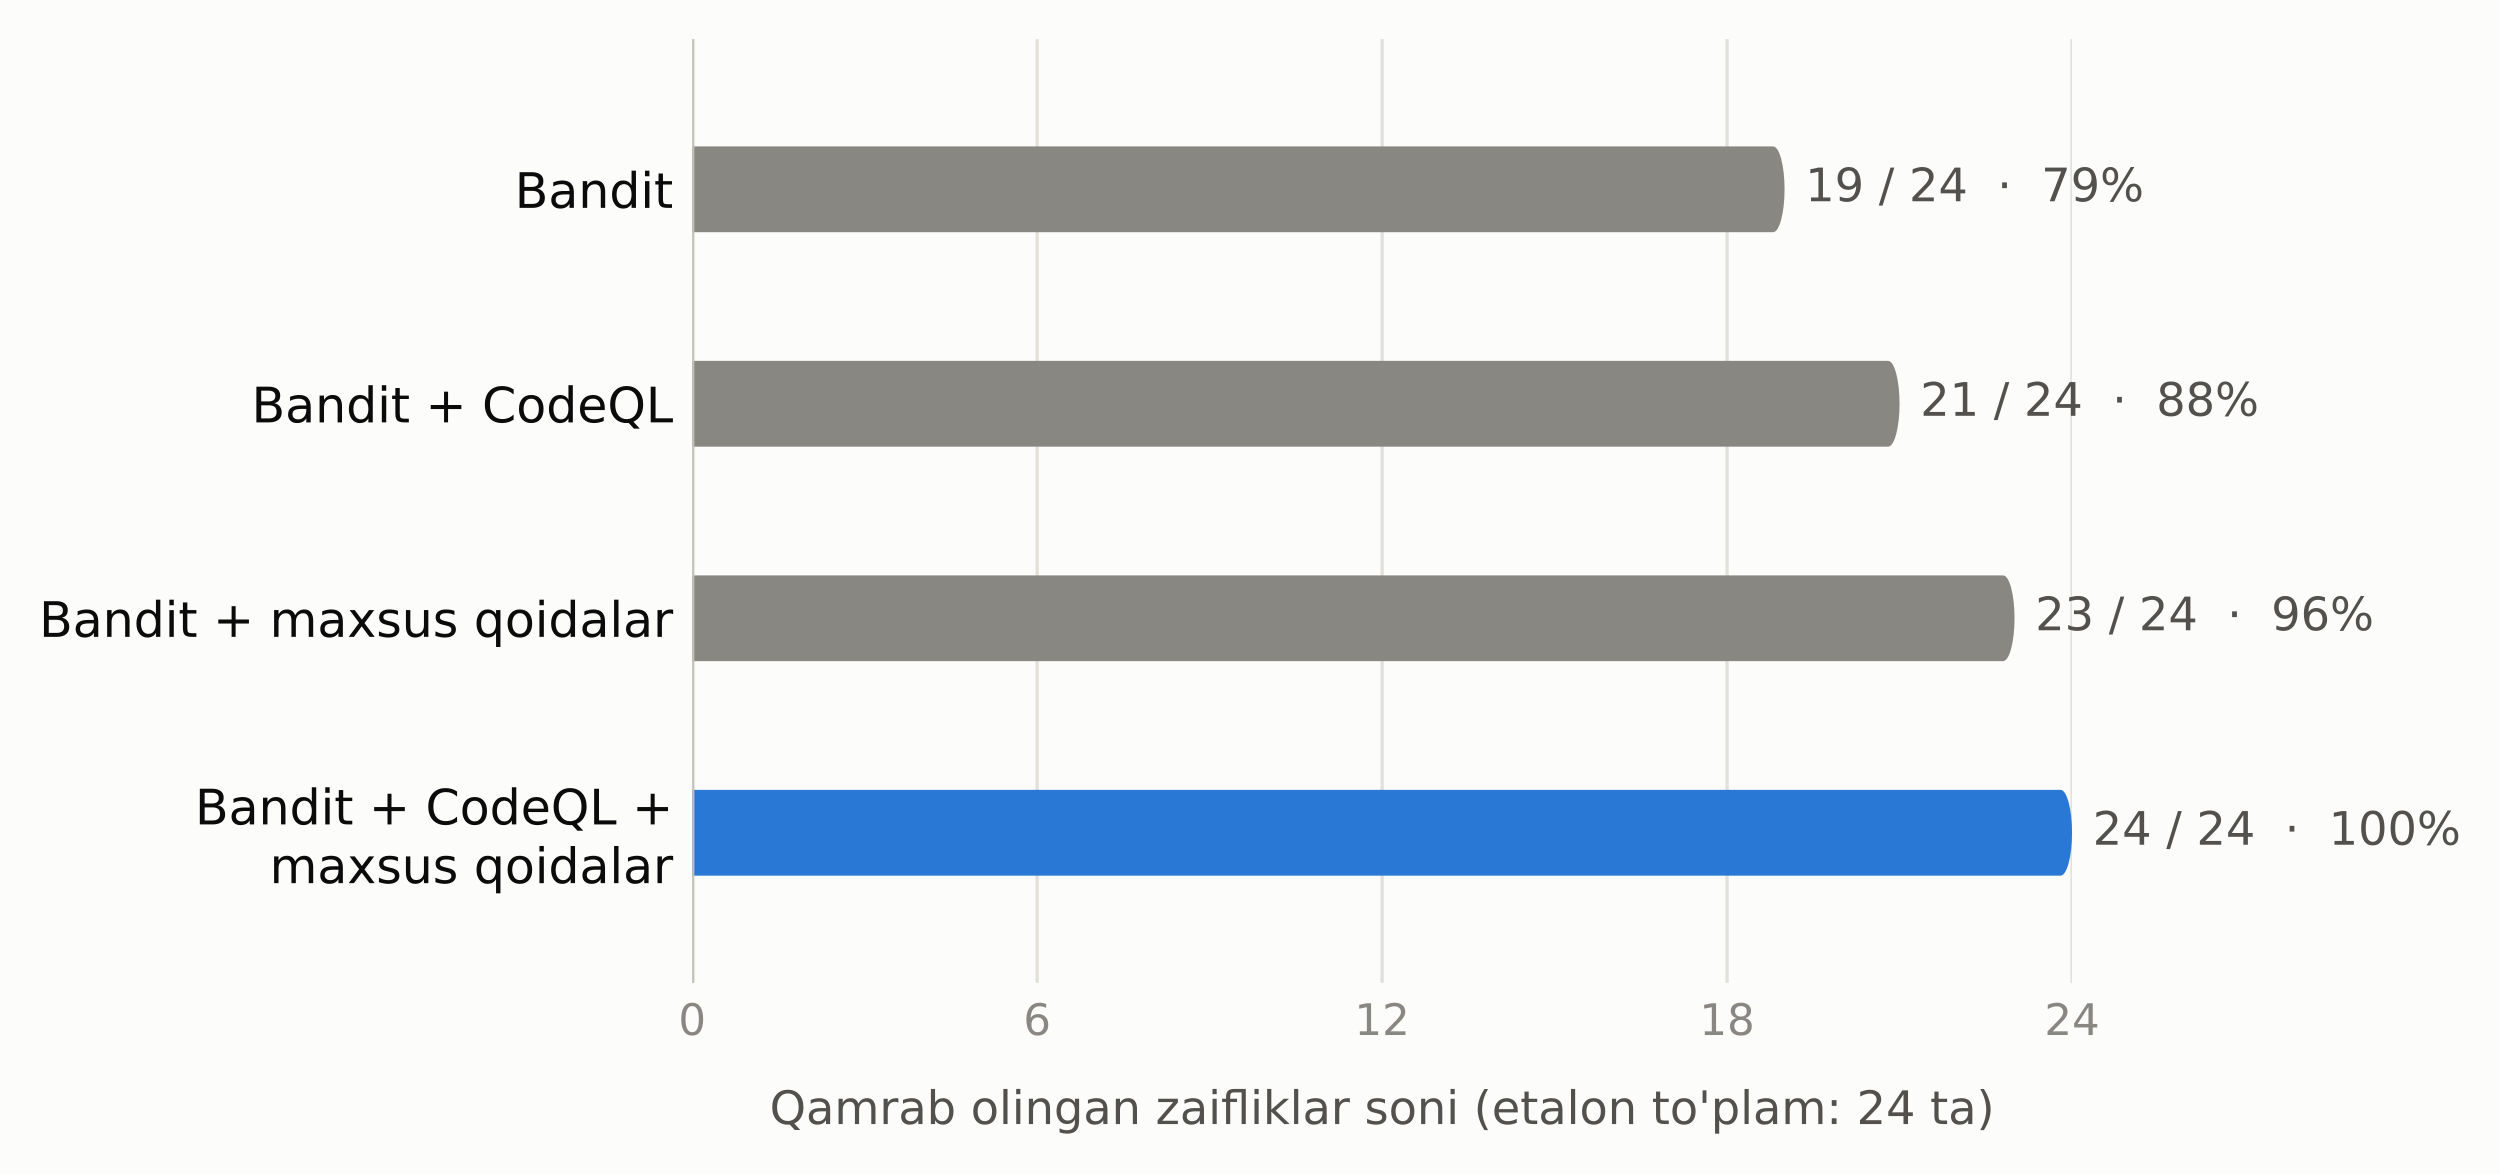
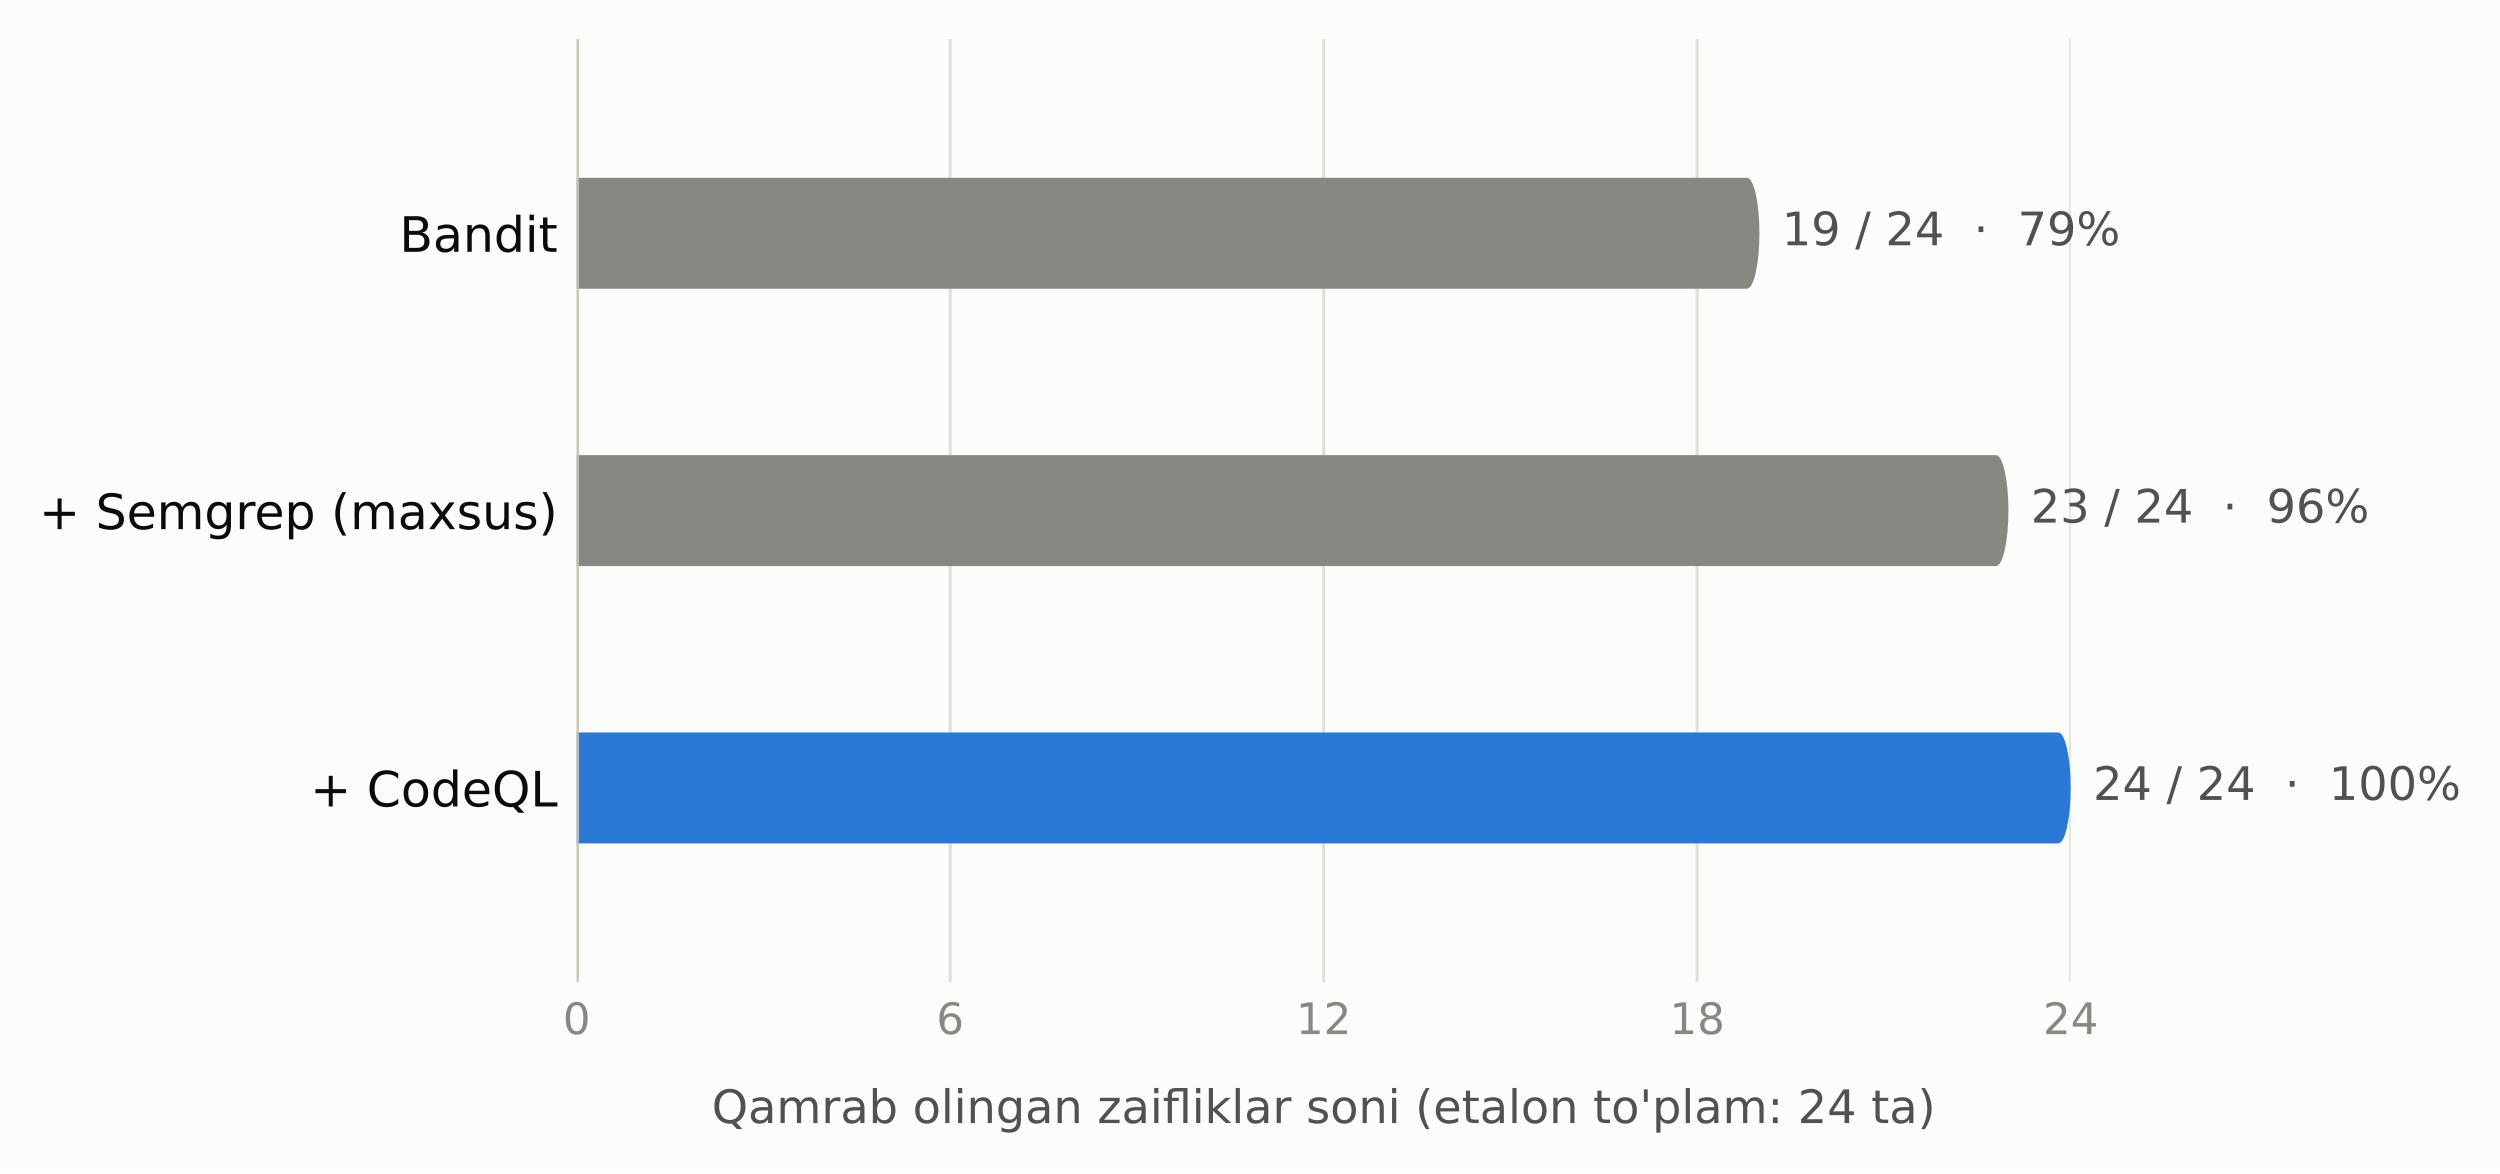
- <svg xmlns="http://www.w3.org/2000/svg" xmlns:xlink="http://www.w3.org/1999/xlink" width="459.81pt" height="215.979pt" viewBox="0 0 459.81 215.979" version="1.1">
+ <svg xmlns="http://www.w3.org/2000/svg" xmlns:xlink="http://www.w3.org/1999/xlink" width="460.209pt" height="215.979pt" viewBox="0 0 460.209 215.979" version="1.1">
  <defs>
    <style type="text/css">*{stroke-linejoin: round; stroke-linecap: butt}</style>
  </defs>
  <g id="figure_1">
    <g id="patch_1">
-       <path d="M 0 215.979  L 459.81 215.979  L 459.81 0  L 0 0  z " style="fill: #fcfcfb" />
+       <path d="M 0 215.979  L 460.209 215.979  L 460.209 0  L 0 0  z " style="fill: #fcfcfb" />
    </g>
    <g id="axes_1">
      <g id="patch_2">
-         <path d="M 127.313 180.778  L 381.097 180.778  L 381.097 7.2  L 127.313 7.2  z " style="fill: #fcfcfb" />
+         <path d="M 106.159 180.778  L 381.178 180.778  L 381.178 7.2  L 106.159 7.2  z " style="fill: #fcfcfb" />
      </g>
      <g id="matplotlib.axis_1">
        <g id="xtick_1">
          <g id="line2d_1">
-             <path d="M 127.313 180.778  L 127.313 7.2  " clip-path="url(#p242456501d)" style="fill: none; stroke: #e1e0d9; stroke-width: 0.6" />
+             <path d="M 106.159 180.778  L 106.159 7.2  " clip-path="url(#p8f838f3ce3)" style="fill: none; stroke: #e1e0d9; stroke-width: 0.6" />
          </g>
          <g id="line2d_2" />
          <g id="text_1">
-             <g style="fill: #898781" transform="translate(124.7683 190.3561) scale(0.08 -0.08)">
+             <g style="fill: #898781" transform="translate(103.6141 190.3561) scale(0.08 -0.08)">
              <defs>
                <path id="DejaVuSans-13" d="M 2034 4250  Q 1547 4250 1301 3770  Q 1056 3291 1056 2328  Q 1056 1369 1301 889  Q 1547 409 2034 409  Q 2525 409 2770 889  Q 3016 1369 3016 2328  Q 3016 3291 2770 3770  Q 2525 4250 2034 4250  z M 2034 4750  Q 2819 4750 3233 4129  Q 3647 3509 3647 2328  Q 3647 1150 3233 529  Q 2819 -91 2034 -91  Q 1250 -91 836 529  Q 422 1150 422 2328  Q 422 3509 836 4129  Q 1250 4750 2034 4750  z " transform="scale(0.015625)" />
              </defs>
              <use xlink:href="#DejaVuSans-13" />
            </g>
          </g>
        </g>
        <g id="xtick_2">
          <g id="line2d_3">
-             <path d="M 190.759 180.778  L 190.759 7.2  " clip-path="url(#p242456501d)" style="fill: none; stroke: #e1e0d9; stroke-width: 0.6" />
+             <path d="M 174.914 180.778  L 174.914 7.2  " clip-path="url(#p8f838f3ce3)" style="fill: none; stroke: #e1e0d9; stroke-width: 0.6" />
          </g>
          <g id="line2d_4" />
          <g id="text_2">
-             <g style="fill: #898781" transform="translate(188.2141 190.3561) scale(0.08 -0.08)">
+             <g style="fill: #898781" transform="translate(172.3687 190.3561) scale(0.08 -0.08)">
              <defs>
                <path id="DejaVuSans-19" d="M 2113 2584  Q 1688 2584 1439 2293  Q 1191 2003 1191 1497  Q 1191 994 1439 701  Q 1688 409 2113 409  Q 2538 409 2786 701  Q 3034 994 3034 1497  Q 3034 2003 2786 2293  Q 2538 2584 2113 2584  z M 3366 4563  L 3366 3988  Q 3128 4100 2886 4159  Q 2644 4219 2406 4219  Q 1781 4219 1451 3797  Q 1122 3375 1075 2522  Q 1259 2794 1537 2939  Q 1816 3084 2150 3084  Q 2853 3084 3261 2657  Q 3669 2231 3669 1497  Q 3669 778 3244 343  Q 2819 -91 2113 -91  Q 1303 -91 875 529  Q 447 1150 447 2328  Q 447 3434 972 4092  Q 1497 4750 2381 4750  Q 2619 4750 2861 4703  Q 3103 4656 3366 4563  z " transform="scale(0.015625)" />
              </defs>
              <use xlink:href="#DejaVuSans-19" />
            </g>
          </g>
        </g>
        <g id="xtick_3">
          <g id="line2d_5">
-             <path d="M 254.205 180.778  L 254.205 7.2  " clip-path="url(#p242456501d)" style="fill: none; stroke: #e1e0d9; stroke-width: 0.6" />
+             <path d="M 243.668 180.778  L 243.668 7.2  " clip-path="url(#p8f838f3ce3)" style="fill: none; stroke: #e1e0d9; stroke-width: 0.6" />
          </g>
          <g id="line2d_6" />
          <g id="text_3">
-             <g style="fill: #898781" transform="translate(249.1149 190.3561) scale(0.08 -0.08)">
+             <g style="fill: #898781" transform="translate(238.5784 190.3561) scale(0.08 -0.08)">
              <defs>
                <path id="DejaVuSans-14" d="M 794 531  L 1825 531  L 1825 4091  L 703 3866  L 703 4441  L 1819 4666  L 2450 4666  L 2450 531  L 3481 531  L 3481 0  L 794 0  L 794 531  z " transform="scale(0.015625)" />
                <path id="DejaVuSans-15" d="M 1228 531  L 3431 531  L 3431 0  L 469 0  L 469 531  Q 828 903 1448 1529  Q 2069 2156 2228 2338  Q 2531 2678 2651 2914  Q 2772 3150 2772 3378  Q 2772 3750 2511 3984  Q 2250 4219 1831 4219  Q 1534 4219 1204 4116  Q 875 4013 500 3803  L 500 4441  Q 881 4594 1212 4672  Q 1544 4750 1819 4750  Q 2544 4750 2975 4387  Q 3406 4025 3406 3419  Q 3406 3131 3298 2873  Q 3191 2616 2906 2266  Q 2828 2175 2409 1742  Q 1991 1309 1228 531  z " transform="scale(0.015625)" />
              </defs>
              <use xlink:href="#DejaVuSans-14" />
              <use xlink:href="#DejaVuSans-15" transform="translate(63.625 0)" />
            </g>
          </g>
        </g>
        <g id="xtick_4">
          <g id="line2d_7">
-             <path d="M 317.651 180.778  L 317.651 7.2  " clip-path="url(#p242456501d)" style="fill: none; stroke: #e1e0d9; stroke-width: 0.6" />
+             <path d="M 312.423 180.778  L 312.423 7.2  " clip-path="url(#p8f838f3ce3)" style="fill: none; stroke: #e1e0d9; stroke-width: 0.6" />
          </g>
          <g id="line2d_8" />
          <g id="text_4">
-             <g style="fill: #898781" transform="translate(312.5608 190.3561) scale(0.08 -0.08)">
+             <g style="fill: #898781" transform="translate(307.3331 190.3561) scale(0.08 -0.08)">
              <defs>
                <path id="DejaVuSans-1b" d="M 2034 2216  Q 1584 2216 1326 1975  Q 1069 1734 1069 1313  Q 1069 891 1326 650  Q 1584 409 2034 409  Q 2484 409 2743 651  Q 3003 894 3003 1313  Q 3003 1734 2745 1975  Q 2488 2216 2034 2216  z M 1403 2484  Q 997 2584 770 2862  Q 544 3141 544 3541  Q 544 4100 942 4425  Q 1341 4750 2034 4750  Q 2731 4750 3128 4425  Q 3525 4100 3525 3541  Q 3525 3141 3298 2862  Q 3072 2584 2669 2484  Q 3125 2378 3379 2068  Q 3634 1759 3634 1313  Q 3634 634 3220 271  Q 2806 -91 2034 -91  Q 1263 -91 848 271  Q 434 634 434 1313  Q 434 1759 690 2068  Q 947 2378 1403 2484  z M 1172 3481  Q 1172 3119 1398 2916  Q 1625 2713 2034 2713  Q 2441 2713 2670 2916  Q 2900 3119 2900 3481  Q 2900 3844 2670 4047  Q 2441 4250 2034 4250  Q 1625 4250 1398 4047  Q 1172 3844 1172 3481  z " transform="scale(0.015625)" />
              </defs>
              <use xlink:href="#DejaVuSans-14" />
              <use xlink:href="#DejaVuSans-1b" transform="translate(63.625 0)" />
            </g>
          </g>
        </g>
        <g id="xtick_5">
          <g id="line2d_9">
-             <path d="M 381.097 180.778  L 381.097 7.2  " clip-path="url(#p242456501d)" style="fill: none; stroke: #e1e0d9; stroke-width: 0.6" />
+             <path d="M 381.178 180.778  L 381.178 7.2  " clip-path="url(#p8f838f3ce3)" style="fill: none; stroke: #e1e0d9; stroke-width: 0.6" />
          </g>
          <g id="line2d_10" />
          <g id="text_5">
-             <g style="fill: #898781" transform="translate(376.0066 190.3561) scale(0.08 -0.08)">
+             <g style="fill: #898781" transform="translate(376.0877 190.3561) scale(0.08 -0.08)">
              <defs>
                <path id="DejaVuSans-17" d="M 2419 4116  L 825 1625  L 2419 1625  L 2419 4116  z M 2253 4666  L 3047 4666  L 3047 1625  L 3713 1625  L 3713 1100  L 3047 1100  L 3047 0  L 2419 0  L 2419 1100  L 313 1100  L 313 1709  L 2253 4666  z " transform="scale(0.015625)" />
              </defs>
              <use xlink:href="#DejaVuSans-15" />
              <use xlink:href="#DejaVuSans-17" transform="translate(63.625 0)" />
            </g>
          </g>
        </g>
        <g id="text_6">
-           <g style="fill: #52514e" transform="translate(141.5593 206.7367) scale(0.085 -0.085)">
+           <g style="fill: #52514e" transform="translate(131.0228 206.7367) scale(0.085 -0.085)">
            <defs>
              <path id="DejaVuSans-34" d="M 2522 4238  Q 1834 4238 1429 3725  Q 1025 3213 1025 2328  Q 1025 1447 1429 934  Q 1834 422 2522 422  Q 3209 422 3611 934  Q 4013 1447 4013 2328  Q 4013 3213 3611 3725  Q 3209 4238 2522 4238  z M 3406 84  L 4238 -825  L 3475 -825  L 2784 -78  Q 2681 -84 2626 -87  Q 2572 -91 2522 -91  Q 1538 -91 948 567  Q 359 1225 359 2328  Q 359 3434 948 4092  Q 1538 4750 2522 4750  Q 3503 4750 4090 4092  Q 4678 3434 4678 2328  Q 4678 1516 4351 937  Q 4025 359 3406 84  z " transform="scale(0.015625)" />
              <path id="DejaVuSans-44" d="M 2194 1759  Q 1497 1759 1228 1600  Q 959 1441 959 1056  Q 959 750 1161 570  Q 1363 391 1709 391  Q 2188 391 2477 730  Q 2766 1069 2766 1631  L 2766 1759  L 2194 1759  z M 3341 1997  L 3341 0  L 2766 0  L 2766 531  Q 2569 213 2275 61  Q 1981 -91 1556 -91  Q 1019 -91 701 211  Q 384 513 384 1019  Q 384 1609 779 1909  Q 1175 2209 1959 2209  L 2766 2209  L 2766 2266  Q 2766 2663 2505 2880  Q 2244 3097 1772 3097  Q 1472 3097 1187 3025  Q 903 2953 641 2809  L 641 3341  Q 956 3463 1253 3523  Q 1550 3584 1831 3584  Q 2591 3584 2966 3190  Q 3341 2797 3341 1997  z " transform="scale(0.015625)" />
              <path id="DejaVuSans-50" d="M 3328 2828  Q 3544 3216 3844 3400  Q 4144 3584 4550 3584  Q 5097 3584 5394 3201  Q 5691 2819 5691 2113  L 5691 0  L 5113 0  L 5113 2094  Q 5113 2597 4934 2840  Q 4756 3084 4391 3084  Q 3944 3084 3684 2787  Q 3425 2491 3425 1978  L 3425 0  L 2847 0  L 2847 2094  Q 2847 2600 2669 2842  Q 2491 3084 2119 3084  Q 1678 3084 1418 2786  Q 1159 2488 1159 1978  L 1159 0  L 581 0  L 581 3500  L 1159 3500  L 1159 2956  Q 1356 3278 1631 3431  Q 1906 3584 2284 3584  Q 2666 3584 2933 3390  Q 3200 3197 3328 2828  z " transform="scale(0.015625)" />
              <path id="DejaVuSans-55" d="M 2631 2963  Q 2534 3019 2420 3045  Q 2306 3072 2169 3072  Q 1681 3072 1420 2755  Q 1159 2438 1159 1844  L 1159 0  L 581 0  L 581 3500  L 1159 3500  L 1159 2956  Q 1341 3275 1631 3429  Q 1922 3584 2338 3584  Q 2397 3584 2469 3576  Q 2541 3569 2628 3553  L 2631 2963  z " transform="scale(0.015625)" />
              <path id="DejaVuSans-45" d="M 3116 1747  Q 3116 2381 2855 2742  Q 2594 3103 2138 3103  Q 1681 3103 1420 2742  Q 1159 2381 1159 1747  Q 1159 1113 1420 752  Q 1681 391 2138 391  Q 2594 391 2855 752  Q 3116 1113 3116 1747  z M 1159 2969  Q 1341 3281 1617 3432  Q 1894 3584 2278 3584  Q 2916 3584 3314 3078  Q 3713 2572 3713 1747  Q 3713 922 3314 415  Q 2916 -91 2278 -91  Q 1894 -91 1617 61  Q 1341 213 1159 525  L 1159 0  L 581 0  L 581 4863  L 1159 4863  L 1159 2969  z " transform="scale(0.015625)" />
              <path id="DejaVuSans-3" transform="scale(0.015625)" />
              <path id="DejaVuSans-52" d="M 1959 3097  Q 1497 3097 1228 2736  Q 959 2375 959 1747  Q 959 1119 1226 758  Q 1494 397 1959 397  Q 2419 397 2687 759  Q 2956 1122 2956 1747  Q 2956 2369 2687 2733  Q 2419 3097 1959 3097  z M 1959 3584  Q 2709 3584 3137 3096  Q 3566 2609 3566 1747  Q 3566 888 3137 398  Q 2709 -91 1959 -91  Q 1206 -91 779 398  Q 353 888 353 1747  Q 353 2609 779 3096  Q 1206 3584 1959 3584  z " transform="scale(0.015625)" />
              <path id="DejaVuSans-4f" d="M 603 4863  L 1178 4863  L 1178 0  L 603 0  L 603 4863  z " transform="scale(0.015625)" />
              <path id="DejaVuSans-4c" d="M 603 3500  L 1178 3500  L 1178 0  L 603 0  L 603 3500  z M 603 4863  L 1178 4863  L 1178 4134  L 603 4134  L 603 4863  z " transform="scale(0.015625)" />
              <path id="DejaVuSans-51" d="M 3513 2113  L 3513 0  L 2938 0  L 2938 2094  Q 2938 2591 2744 2837  Q 2550 3084 2163 3084  Q 1697 3084 1428 2787  Q 1159 2491 1159 1978  L 1159 0  L 581 0  L 581 3500  L 1159 3500  L 1159 2956  Q 1366 3272 1645 3428  Q 1925 3584 2291 3584  Q 2894 3584 3203 3211  Q 3513 2838 3513 2113  z " transform="scale(0.015625)" />
              <path id="DejaVuSans-4a" d="M 2906 1791  Q 2906 2416 2648 2759  Q 2391 3103 1925 3103  Q 1463 3103 1205 2759  Q 947 2416 947 1791  Q 947 1169 1205 825  Q 1463 481 1925 481  Q 2391 481 2648 825  Q 2906 1169 2906 1791  z M 3481 434  Q 3481 -459 3084 -895  Q 2688 -1331 1869 -1331  Q 1566 -1331 1297 -1286  Q 1028 -1241 775 -1147  L 775 -588  Q 1028 -725 1275 -790  Q 1522 -856 1778 -856  Q 2344 -856 2625 -561  Q 2906 -266 2906 331  L 2906 616  Q 2728 306 2450 153  Q 2172 0 1784 0  Q 1141 0 747 490  Q 353 981 353 1791  Q 353 2603 747 3093  Q 1141 3584 1784 3584  Q 2172 3584 2450 3431  Q 2728 3278 2906 2969  L 2906 3500  L 3481 3500  L 3481 434  z " transform="scale(0.015625)" />
              <path id="DejaVuSans-5d" d="M 353 3500  L 3084 3500  L 3084 2975  L 922 459  L 3084 459  L 3084 0  L 275 0  L 275 525  L 2438 3041  L 353 3041  L 353 3500  z " transform="scale(0.015625)" />
              <path id="DejaVuSans-13b0" d="M 1831 4863  L 3431 4863  L 3431 0  L 2853 0  L 2853 4384  L 1825 4384  Q 1516 4384 1395 4259  Q 1275 4134 1275 3809  L 1275 3500  L 2222 3500  L 2222 3053  L 1275 3053  L 1275 0  L 697 0  L 697 3053  L 147 3053  L 147 3500  L 697 3500  L 697 3744  Q 697 4328 969 4595  Q 1241 4863 1831 4863  z " transform="scale(0.015625)" />
              <path id="DejaVuSans-4e" d="M 581 4863  L 1159 4863  L 1159 1991  L 2875 3500  L 3609 3500  L 1753 1863  L 3688 0  L 2938 0  L 1159 1709  L 1159 0  L 581 0  L 581 4863  z " transform="scale(0.015625)" />
              <path id="DejaVuSans-56" d="M 2834 3397  L 2834 2853  Q 2591 2978 2328 3040  Q 2066 3103 1784 3103  Q 1356 3103 1142 2972  Q 928 2841 928 2578  Q 928 2378 1081 2264  Q 1234 2150 1697 2047  L 1894 2003  Q 2506 1872 2764 1633  Q 3022 1394 3022 966  Q 3022 478 2636 193  Q 2250 -91 1575 -91  Q 1294 -91 989 -36  Q 684 19 347 128  L 347 722  Q 666 556 975 473  Q 1284 391 1588 391  Q 1994 391 2212 530  Q 2431 669 2431 922  Q 2431 1156 2273 1281  Q 2116 1406 1581 1522  L 1381 1569  Q 847 1681 609 1914  Q 372 2147 372 2553  Q 372 3047 722 3315  Q 1072 3584 1716 3584  Q 2034 3584 2315 3537  Q 2597 3491 2834 3397  z " transform="scale(0.015625)" />
              <path id="DejaVuSans-b" d="M 1984 4856  Q 1566 4138 1362 3434  Q 1159 2731 1159 2009  Q 1159 1288 1364 580  Q 1569 -128 1984 -844  L 1484 -844  Q 1016 -109 783 600  Q 550 1309 550 2009  Q 550 2706 781 3412  Q 1013 4119 1484 4856  L 1984 4856  z " transform="scale(0.015625)" />
              <path id="DejaVuSans-48" d="M 3597 1894  L 3597 1613  L 953 1613  Q 991 1019 1311 708  Q 1631 397 2203 397  Q 2534 397 2845 478  Q 3156 559 3463 722  L 3463 178  Q 3153 47 2828 -22  Q 2503 -91 2169 -91  Q 1331 -91 842 396  Q 353 884 353 1716  Q 353 2575 817 3079  Q 1281 3584 2069 3584  Q 2775 3584 3186 3129  Q 3597 2675 3597 1894  z M 3022 2063  Q 3016 2534 2758 2815  Q 2500 3097 2075 3097  Q 1594 3097 1305 2825  Q 1016 2553 972 2059  L 3022 2063  z " transform="scale(0.015625)" />
              <path id="DejaVuSans-57" d="M 1172 4494  L 1172 3500  L 2356 3500  L 2356 3053  L 1172 3053  L 1172 1153  Q 1172 725 1289 603  Q 1406 481 1766 481  L 2356 481  L 2356 0  L 1766 0  Q 1100 0 847 248  Q 594 497 594 1153  L 594 3053  L 172 3053  L 172 3500  L 594 3500  L 594 4494  L 1172 4494  z " transform="scale(0.015625)" />
              <path id="DejaVuSans-a" d="M 1147 4666  L 1147 2931  L 616 2931  L 616 4666  L 1147 4666  z " transform="scale(0.015625)" />
              <path id="DejaVuSans-53" d="M 1159 525  L 1159 -1331  L 581 -1331  L 581 3500  L 1159 3500  L 1159 2969  Q 1341 3281 1617 3432  Q 1894 3584 2278 3584  Q 2916 3584 3314 3078  Q 3713 2572 3713 1747  Q 3713 922 3314 415  Q 2916 -91 2278 -91  Q 1894 -91 1617 61  Q 1341 213 1159 525  z M 3116 1747  Q 3116 2381 2855 2742  Q 2594 3103 2138 3103  Q 1681 3103 1420 2742  Q 1159 2381 1159 1747  Q 1159 1113 1420 752  Q 1681 391 2138 391  Q 2594 391 2855 752  Q 3116 1113 3116 1747  z " transform="scale(0.015625)" />
              <path id="DejaVuSans-1d" d="M 750 794  L 1409 794  L 1409 0  L 750 0  L 750 794  z M 750 3309  L 1409 3309  L 1409 2516  L 750 2516  L 750 3309  z " transform="scale(0.015625)" />
              <path id="DejaVuSans-c" d="M 513 4856  L 1013 4856  Q 1481 4119 1714 3412  Q 1947 2706 1947 2009  Q 1947 1309 1714 600  Q 1481 -109 1013 -844  L 513 -844  Q 928 -128 1133 580  Q 1338 1288 1338 2009  Q 1338 2731 1133 3434  Q 928 4138 513 4856  z " transform="scale(0.015625)" />
            </defs>
            <use xlink:href="#DejaVuSans-34" />
            <use xlink:href="#DejaVuSans-44" transform="translate(78.71875 0)" />
            <use xlink:href="#DejaVuSans-50" transform="translate(140 0)" />
            <use xlink:href="#DejaVuSans-55" transform="translate(237.4062 0)" />
            <use xlink:href="#DejaVuSans-44" transform="translate(278.5156 0)" />
            <use xlink:href="#DejaVuSans-45" transform="translate(339.7969 0)" />
            <use xlink:href="#DejaVuSans-3" transform="translate(403.2812 0)" />
            <use xlink:href="#DejaVuSans-52" transform="translate(435.0625 0)" />
            <use xlink:href="#DejaVuSans-4f" transform="translate(496.25 0)" />
            <use xlink:href="#DejaVuSans-4c" transform="translate(524.0312 0)" />
            <use xlink:href="#DejaVuSans-51" transform="translate(551.8125 0)" />
            <use xlink:href="#DejaVuSans-4a" transform="translate(615.1875 0)" />
            <use xlink:href="#DejaVuSans-44" transform="translate(678.6719 0)" />
            <use xlink:href="#DejaVuSans-51" transform="translate(739.9531 0)" />
            <use xlink:href="#DejaVuSans-3" transform="translate(803.3281 0)" />
            <use xlink:href="#DejaVuSans-5d" transform="translate(835.1094 0)" />
            <use xlink:href="#DejaVuSans-44" transform="translate(887.5938 0)" />
            <use xlink:href="#DejaVuSans-4c" transform="translate(948.875 0)" />
            <use xlink:href="#DejaVuSans-13b0" transform="translate(976.6562 0)" />
            <use xlink:href="#DejaVuSans-4c" transform="translate(1039.641 0)" />
            <use xlink:href="#DejaVuSans-4e" transform="translate(1067.422 0)" />
            <use xlink:href="#DejaVuSans-4f" transform="translate(1125.328 0)" />
            <use xlink:href="#DejaVuSans-44" transform="translate(1153.109 0)" />
            <use xlink:href="#DejaVuSans-55" transform="translate(1214.391 0)" />
            <use xlink:href="#DejaVuSans-3" transform="translate(1255.5 0)" />
            <use xlink:href="#DejaVuSans-56" transform="translate(1287.281 0)" />
            <use xlink:href="#DejaVuSans-52" transform="translate(1339.375 0)" />
            <use xlink:href="#DejaVuSans-51" transform="translate(1400.562 0)" />
            <use xlink:href="#DejaVuSans-4c" transform="translate(1463.938 0)" />
            <use xlink:href="#DejaVuSans-3" transform="translate(1491.719 0)" />
            <use xlink:href="#DejaVuSans-b" transform="translate(1523.5 0)" />
            <use xlink:href="#DejaVuSans-48" transform="translate(1562.516 0)" />
            <use xlink:href="#DejaVuSans-57" transform="translate(1624.047 0)" />
            <use xlink:href="#DejaVuSans-44" transform="translate(1663.25 0)" />
            <use xlink:href="#DejaVuSans-4f" transform="translate(1724.531 0)" />
            <use xlink:href="#DejaVuSans-52" transform="translate(1752.312 0)" />
            <use xlink:href="#DejaVuSans-51" transform="translate(1813.5 0)" />
            <use xlink:href="#DejaVuSans-3" transform="translate(1876.875 0)" />
            <use xlink:href="#DejaVuSans-57" transform="translate(1908.656 0)" />
            <use xlink:href="#DejaVuSans-52" transform="translate(1947.859 0)" />
            <use xlink:href="#DejaVuSans-a" transform="translate(2009.047 0)" />
            <use xlink:href="#DejaVuSans-53" transform="translate(2036.531 0)" />
            <use xlink:href="#DejaVuSans-4f" transform="translate(2100.016 0)" />
            <use xlink:href="#DejaVuSans-44" transform="translate(2127.797 0)" />
            <use xlink:href="#DejaVuSans-50" transform="translate(2189.078 0)" />
            <use xlink:href="#DejaVuSans-1d" transform="translate(2286.484 0)" />
            <use xlink:href="#DejaVuSans-3" transform="translate(2320.172 0)" />
            <use xlink:href="#DejaVuSans-15" transform="translate(2351.953 0)" />
            <use xlink:href="#DejaVuSans-17" transform="translate(2415.578 0)" />
            <use xlink:href="#DejaVuSans-3" transform="translate(2479.203 0)" />
            <use xlink:href="#DejaVuSans-57" transform="translate(2510.984 0)" />
            <use xlink:href="#DejaVuSans-44" transform="translate(2550.188 0)" />
            <use xlink:href="#DejaVuSans-c" transform="translate(2611.469 0)" />
          </g>
        </g>
      </g>
      <g id="matplotlib.axis_2">
        <g id="ytick_1">
          <g id="line2d_11" />
          <g id="text_7">
-             <g style="fill: #0b0b0b" transform="translate(94.67719 38.23398) scale(0.09 -0.09)">
+             <g style="fill: #0b0b0b" transform="translate(73.52297 46.35595) scale(0.09 -0.09)">
              <defs>
                <path id="DejaVuSans-25" d="M 1259 2228  L 1259 519  L 2272 519  Q 2781 519 3026 730  Q 3272 941 3272 1375  Q 3272 1813 3026 2020  Q 2781 2228 2272 2228  L 1259 2228  z M 1259 4147  L 1259 2741  L 2194 2741  Q 2656 2741 2882 2914  Q 3109 3088 3109 3444  Q 3109 3797 2882 3972  Q 2656 4147 2194 4147  L 1259 4147  z M 628 4666  L 2241 4666  Q 2963 4666 3353 4366  Q 3744 4066 3744 3513  Q 3744 3084 3544 2831  Q 3344 2578 2956 2516  Q 3422 2416 3680 2098  Q 3938 1781 3938 1306  Q 3938 681 3513 340  Q 3088 0 2303 0  L 628 0  L 628 4666  z " transform="scale(0.015625)" />
                <path id="DejaVuSans-47" d="M 2906 2969  L 2906 4863  L 3481 4863  L 3481 0  L 2906 0  L 2906 525  Q 2725 213 2448 61  Q 2172 -91 1784 -91  Q 1150 -91 751 415  Q 353 922 353 1747  Q 353 2572 751 3078  Q 1150 3584 1784 3584  Q 2172 3584 2448 3432  Q 2725 3281 2906 2969  z M 947 1747  Q 947 1113 1208 752  Q 1469 391 1925 391  Q 2381 391 2643 752  Q 2906 1113 2906 1747  Q 2906 2381 2643 2742  Q 2381 3103 1925 3103  Q 1469 3103 1208 2742  Q 947 2381 947 1747  z " transform="scale(0.015625)" />
              </defs>
              <use xlink:href="#DejaVuSans-25" />
              <use xlink:href="#DejaVuSans-44" transform="translate(68.60938 0)" />
              <use xlink:href="#DejaVuSans-51" transform="translate(129.8906 0)" />
              <use xlink:href="#DejaVuSans-47" transform="translate(193.2656 0)" />
              <use xlink:href="#DejaVuSans-4c" transform="translate(256.75 0)" />
              <use xlink:href="#DejaVuSans-57" transform="translate(284.5312 0)" />
            </g>
          </g>
        </g>
        <g id="ytick_2">
          <g id="line2d_12" />
          <g id="text_8">
-             <g style="fill: #0b0b0b" transform="translate(46.27266 77.68353) scale(0.09 -0.09)">
+             <g style="fill: #0b0b0b" transform="translate(7.2 97.40795) scale(0.09 -0.09)">
              <defs>
                <path id="DejaVuSans-e" d="M 2944 4013  L 2944 2272  L 4684 2272  L 4684 1741  L 2944 1741  L 2944 0  L 2419 0  L 2419 1741  L 678 1741  L 678 2272  L 2419 2272  L 2419 4013  L 2944 4013  z " transform="scale(0.015625)" />
-                 <path id="DejaVuSans-26" d="M 4122 4306  L 4122 3641  Q 3803 3938 3442 4084  Q 3081 4231 2675 4231  Q 1875 4231 1450 3742  Q 1025 3253 1025 2328  Q 1025 1406 1450 917  Q 1875 428 2675 428  Q 3081 428 3442 575  Q 3803 722 4122 1019  L 4122 359  Q 3791 134 3420 21  Q 3050 -91 2638 -91  Q 1578 -91 968 557  Q 359 1206 359 2328  Q 359 3453 968 4101  Q 1578 4750 2638 4750  Q 3056 4750 3426 4639  Q 3797 4528 4122 4306  z " transform="scale(0.015625)" />
-                 <path id="DejaVuSans-2f" d="M 628 4666  L 1259 4666  L 1259 531  L 3531 531  L 3531 0  L 628 0  L 628 4666  z " transform="scale(0.015625)" />
-               </defs>
-               <use xlink:href="#DejaVuSans-25" />
-               <use xlink:href="#DejaVuSans-44" transform="translate(68.60938 0)" />
-               <use xlink:href="#DejaVuSans-51" transform="translate(129.8906 0)" />
-               <use xlink:href="#DejaVuSans-47" transform="translate(193.2656 0)" />
-               <use xlink:href="#DejaVuSans-4c" transform="translate(256.75 0)" />
-               <use xlink:href="#DejaVuSans-57" transform="translate(284.5312 0)" />
-               <use xlink:href="#DejaVuSans-3" transform="translate(323.7344 0)" />
-               <use xlink:href="#DejaVuSans-e" transform="translate(355.5156 0)" />
-               <use xlink:href="#DejaVuSans-3" transform="translate(439.3125 0)" />
-               <use xlink:href="#DejaVuSans-26" transform="translate(471.0938 0)" />
-               <use xlink:href="#DejaVuSans-52" transform="translate(540.9219 0)" />
-               <use xlink:href="#DejaVuSans-47" transform="translate(602.1094 0)" />
-               <use xlink:href="#DejaVuSans-48" transform="translate(665.5938 0)" />
-               <use xlink:href="#DejaVuSans-34" transform="translate(727.125 0)" />
-               <use xlink:href="#DejaVuSans-2f" transform="translate(805.8438 0)" />
+                 <path id="DejaVuSans-36" d="M 3425 4513  L 3425 3897  Q 3066 4069 2747 4153  Q 2428 4238 2131 4238  Q 1616 4238 1336 4038  Q 1056 3838 1056 3469  Q 1056 3159 1242 3001  Q 1428 2844 1947 2747  L 2328 2669  Q 3034 2534 3370 2195  Q 3706 1856 3706 1288  Q 3706 609 3251 259  Q 2797 -91 1919 -91  Q 1588 -91 1214 -16  Q 841 59 441 206  L 441 856  Q 825 641 1194 531  Q 1563 422 1919 422  Q 2459 422 2753 634  Q 3047 847 3047 1241  Q 3047 1584 2836 1778  Q 2625 1972 2144 2069  L 1759 2144  Q 1053 2284 737 2584  Q 422 2884 422 3419  Q 422 4038 858 4394  Q 1294 4750 2059 4750  Q 2388 4750 2728 4690  Q 3069 4631 3425 4513  z " transform="scale(0.015625)" />
+                 <path id="DejaVuSans-5b" d="M 3513 3500  L 2247 1797  L 3578 0  L 2900 0  L 1881 1375  L 863 0  L 184 0  L 1544 1831  L 300 3500  L 978 3500  L 1906 2253  L 2834 3500  L 3513 3500  z " transform="scale(0.015625)" />
+                 <path id="DejaVuSans-58" d="M 544 1381  L 544 3500  L 1119 3500  L 1119 1403  Q 1119 906 1312 657  Q 1506 409 1894 409  Q 2359 409 2629 706  Q 2900 1003 2900 1516  L 2900 3500  L 3475 3500  L 3475 0  L 2900 0  L 2900 538  Q 2691 219 2414 64  Q 2138 -91 1772 -91  Q 1169 -91 856 284  Q 544 659 544 1381  z M 1991 3584  L 1991 3584  z " transform="scale(0.015625)" />
+               </defs>
+               <use xlink:href="#DejaVuSans-e" />
+               <use xlink:href="#DejaVuSans-3" transform="translate(83.79688 0)" />
+               <use xlink:href="#DejaVuSans-36" transform="translate(115.5781 0)" />
+               <use xlink:href="#DejaVuSans-48" transform="translate(179.0625 0)" />
+               <use xlink:href="#DejaVuSans-50" transform="translate(240.5938 0)" />
+               <use xlink:href="#DejaVuSans-4a" transform="translate(338 0)" />
+               <use xlink:href="#DejaVuSans-55" transform="translate(401.4844 0)" />
+               <use xlink:href="#DejaVuSans-48" transform="translate(440.3906 0)" />
+               <use xlink:href="#DejaVuSans-53" transform="translate(501.9219 0)" />
+               <use xlink:href="#DejaVuSans-3" transform="translate(565.4062 0)" />
+               <use xlink:href="#DejaVuSans-b" transform="translate(597.1875 0)" />
+               <use xlink:href="#DejaVuSans-50" transform="translate(636.2031 0)" />
+               <use xlink:href="#DejaVuSans-44" transform="translate(733.6094 0)" />
+               <use xlink:href="#DejaVuSans-5b" transform="translate(794.8906 0)" />
+               <use xlink:href="#DejaVuSans-56" transform="translate(854.0781 0)" />
+               <use xlink:href="#DejaVuSans-58" transform="translate(906.1719 0)" />
+               <use xlink:href="#DejaVuSans-56" transform="translate(969.5469 0)" />
+               <use xlink:href="#DejaVuSans-c" transform="translate(1021.641 0)" />
            </g>
          </g>
        </g>
        <g id="ytick_3">
          <g id="line2d_13" />
          <g id="text_9">
-             <g style="fill: #0b0b0b" transform="translate(7.2 117.1331) scale(0.09 -0.09)">
-               <defs>
-                 <path id="DejaVuSans-5b" d="M 3513 3500  L 2247 1797  L 3578 0  L 2900 0  L 1881 1375  L 863 0  L 184 0  L 1544 1831  L 300 3500  L 978 3500  L 1906 2253  L 2834 3500  L 3513 3500  z " transform="scale(0.015625)" />
-                 <path id="DejaVuSans-58" d="M 544 1381  L 544 3500  L 1119 3500  L 1119 1403  Q 1119 906 1312 657  Q 1506 409 1894 409  Q 2359 409 2629 706  Q 2900 1003 2900 1516  L 2900 3500  L 3475 3500  L 3475 0  L 2900 0  L 2900 538  Q 2691 219 2414 64  Q 2138 -91 1772 -91  Q 1169 -91 856 284  Q 544 659 544 1381  z M 1991 3584  L 1991 3584  z " transform="scale(0.015625)" />
-                 <path id="DejaVuSans-54" d="M 947 1747  Q 947 1113 1208 752  Q 1469 391 1925 391  Q 2381 391 2643 752  Q 2906 1113 2906 1747  Q 2906 2381 2643 2742  Q 2381 3103 1925 3103  Q 1469 3103 1208 2742  Q 947 2381 947 1747  z M 2906 525  Q 2725 213 2448 61  Q 2172 -91 1784 -91  Q 1150 -91 751 415  Q 353 922 353 1747  Q 353 2572 751 3078  Q 1150 3584 1784 3584  Q 2172 3584 2448 3432  Q 2725 3281 2906 2969  L 2906 3500  L 3481 3500  L 3481 -1331  L 2906 -1331  L 2906 525  z " transform="scale(0.015625)" />
-               </defs>
-               <use xlink:href="#DejaVuSans-25" />
-               <use xlink:href="#DejaVuSans-44" transform="translate(68.60938 0)" />
-               <use xlink:href="#DejaVuSans-51" transform="translate(129.8906 0)" />
-               <use xlink:href="#DejaVuSans-47" transform="translate(193.2656 0)" />
-               <use xlink:href="#DejaVuSans-4c" transform="translate(256.75 0)" />
-               <use xlink:href="#DejaVuSans-57" transform="translate(284.5312 0)" />
-               <use xlink:href="#DejaVuSans-3" transform="translate(323.7344 0)" />
-               <use xlink:href="#DejaVuSans-e" transform="translate(355.5156 0)" />
-               <use xlink:href="#DejaVuSans-3" transform="translate(439.3125 0)" />
-               <use xlink:href="#DejaVuSans-50" transform="translate(471.0938 0)" />
-               <use xlink:href="#DejaVuSans-44" transform="translate(568.5 0)" />
-               <use xlink:href="#DejaVuSans-5b" transform="translate(629.7812 0)" />
-               <use xlink:href="#DejaVuSans-56" transform="translate(688.9688 0)" />
-               <use xlink:href="#DejaVuSans-58" transform="translate(741.0625 0)" />
-               <use xlink:href="#DejaVuSans-56" transform="translate(804.4375 0)" />
-               <use xlink:href="#DejaVuSans-3" transform="translate(856.5312 0)" />
-               <use xlink:href="#DejaVuSans-54" transform="translate(888.3125 0)" />
-               <use xlink:href="#DejaVuSans-52" transform="translate(951.7969 0)" />
-               <use xlink:href="#DejaVuSans-4c" transform="translate(1012.984 0)" />
-               <use xlink:href="#DejaVuSans-47" transform="translate(1040.766 0)" />
-               <use xlink:href="#DejaVuSans-44" transform="translate(1104.25 0)" />
-               <use xlink:href="#DejaVuSans-4f" transform="translate(1165.531 0)" />
-               <use xlink:href="#DejaVuSans-44" transform="translate(1193.312 0)" />
-               <use xlink:href="#DejaVuSans-55" transform="translate(1254.594 0)" />
-             </g>
-           </g>
-         </g>
-         <g id="ytick_4">
-           <g id="line2d_14" />
-           <g id="text_10">
-             <g style="fill: #0b0b0b" transform="translate(35.87062 151.6318) scale(0.09 -0.09)">
-               <use xlink:href="#DejaVuSans-25" />
-               <use xlink:href="#DejaVuSans-44" transform="translate(68.60938 0)" />
-               <use xlink:href="#DejaVuSans-51" transform="translate(129.8906 0)" />
-               <use xlink:href="#DejaVuSans-47" transform="translate(193.2656 0)" />
-               <use xlink:href="#DejaVuSans-4c" transform="translate(256.75 0)" />
-               <use xlink:href="#DejaVuSans-57" transform="translate(284.5312 0)" />
-               <use xlink:href="#DejaVuSans-3" transform="translate(323.7344 0)" />
-               <use xlink:href="#DejaVuSans-e" transform="translate(355.5156 0)" />
-               <use xlink:href="#DejaVuSans-3" transform="translate(439.3125 0)" />
-               <use xlink:href="#DejaVuSans-26" transform="translate(471.0938 0)" />
-               <use xlink:href="#DejaVuSans-52" transform="translate(540.9219 0)" />
-               <use xlink:href="#DejaVuSans-47" transform="translate(602.1094 0)" />
-               <use xlink:href="#DejaVuSans-48" transform="translate(665.5938 0)" />
-               <use xlink:href="#DejaVuSans-34" transform="translate(727.125 0)" />
-               <use xlink:href="#DejaVuSans-2f" transform="translate(805.8438 0)" />
-               <use xlink:href="#DejaVuSans-3" transform="translate(861.5625 0)" />
-               <use xlink:href="#DejaVuSans-e" transform="translate(893.3438 0)" />
-             </g>
-             <g style="fill: #0b0b0b" transform="translate(49.59844 162.4343) scale(0.09 -0.09)">
-               <use xlink:href="#DejaVuSans-50" />
-               <use xlink:href="#DejaVuSans-44" transform="translate(97.40625 0)" />
-               <use xlink:href="#DejaVuSans-5b" transform="translate(158.6875 0)" />
-               <use xlink:href="#DejaVuSans-56" transform="translate(217.875 0)" />
-               <use xlink:href="#DejaVuSans-58" transform="translate(269.9688 0)" />
-               <use xlink:href="#DejaVuSans-56" transform="translate(333.3438 0)" />
-               <use xlink:href="#DejaVuSans-3" transform="translate(385.4375 0)" />
-               <use xlink:href="#DejaVuSans-54" transform="translate(417.2188 0)" />
-               <use xlink:href="#DejaVuSans-52" transform="translate(480.7031 0)" />
-               <use xlink:href="#DejaVuSans-4c" transform="translate(541.8906 0)" />
-               <use xlink:href="#DejaVuSans-47" transform="translate(569.6719 0)" />
-               <use xlink:href="#DejaVuSans-44" transform="translate(633.1562 0)" />
-               <use xlink:href="#DejaVuSans-4f" transform="translate(694.4375 0)" />
-               <use xlink:href="#DejaVuSans-44" transform="translate(722.2188 0)" />
-               <use xlink:href="#DejaVuSans-55" transform="translate(783.5 0)" />
+             <g style="fill: #0b0b0b" transform="translate(57.11484 148.4607) scale(0.09 -0.09)">
+               <defs>
+                 <path id="DejaVuSans-26" d="M 4122 4306  L 4122 3641  Q 3803 3938 3442 4084  Q 3081 4231 2675 4231  Q 1875 4231 1450 3742  Q 1025 3253 1025 2328  Q 1025 1406 1450 917  Q 1875 428 2675 428  Q 3081 428 3442 575  Q 3803 722 4122 1019  L 4122 359  Q 3791 134 3420 21  Q 3050 -91 2638 -91  Q 1578 -91 968 557  Q 359 1206 359 2328  Q 359 3453 968 4101  Q 1578 4750 2638 4750  Q 3056 4750 3426 4639  Q 3797 4528 4122 4306  z " transform="scale(0.015625)" />
+                 <path id="DejaVuSans-2f" d="M 628 4666  L 1259 4666  L 1259 531  L 3531 531  L 3531 0  L 628 0  L 628 4666  z " transform="scale(0.015625)" />
+               </defs>
+               <use xlink:href="#DejaVuSans-e" />
+               <use xlink:href="#DejaVuSans-3" transform="translate(83.79688 0)" />
+               <use xlink:href="#DejaVuSans-26" transform="translate(115.5781 0)" />
+               <use xlink:href="#DejaVuSans-52" transform="translate(185.4062 0)" />
+               <use xlink:href="#DejaVuSans-47" transform="translate(246.5938 0)" />
+               <use xlink:href="#DejaVuSans-48" transform="translate(310.0781 0)" />
+               <use xlink:href="#DejaVuSans-34" transform="translate(371.6094 0)" />
+               <use xlink:href="#DejaVuSans-2f" transform="translate(450.3281 0)" />
            </g>
          </g>
        </g>
      </g>
      <g id="patch_3">
-         <path d="M 127.313 42.705  L 326.11 42.705  C 327.278 42.705 328.225 39.172 328.225 34.815  C 328.225 30.457 327.278 26.925 326.11 26.925  L 127.313 26.925  z " clip-path="url(#p242456501d)" style="fill: #898781" />
+         <path d="M 106.159 53.147  L 321.59 53.147  C 322.856 53.147 323.882 48.576 323.882 42.937  C 323.882 37.297 322.856 32.726 321.59 32.726  L 106.159 32.726  z " clip-path="url(#p8f838f3ce3)" style="fill: #898781" />
      </g>
      <g id="patch_4">
-         <path d="M 127.313 82.154  L 347.259 82.154  C 348.427 82.154 349.374 78.622 349.374 74.264  C 349.374 69.907 348.427 66.374 347.259 66.374  L 127.313 66.374  z " clip-path="url(#p242456501d)" style="fill: #898781" />
+         <path d="M 106.159 104.199  L 367.427 104.199  C 368.693 104.199 369.719 99.628 369.719 93.989  C 369.719 88.35 368.693 83.779 367.427 83.779  L 106.159 83.779  z " clip-path="url(#p8f838f3ce3)" style="fill: #898781" />
      </g>
      <g id="patch_5">
-         <path d="M 127.313 121.604  L 368.407 121.604  C 369.575 121.604 370.522 118.071 370.522 113.714  C 370.522 109.356 369.575 105.824 368.407 105.824  L 127.313 105.824  z " clip-path="url(#p242456501d)" style="fill: #898781" />
-       </g>
-       <g id="patch_6">
-         <path d="M 127.313 161.053  L 378.982 161.053  C 380.15 161.053 381.097 157.521 381.097 153.163  C 381.097 148.806 380.15 145.273 378.982 145.273  L 127.313 145.273  z " clip-path="url(#p242456501d)" style="fill: #2a78d6" />
-       </g>
-       <g id="line2d_15">
-         <path d="M 127.313 180.778  L 127.313 7.2  " clip-path="url(#p242456501d)" style="fill: none; stroke: #c3c2b7; stroke-width: 0.8; stroke-linecap: square" />
-       </g>
-       <g id="text_11">
-         <g style="fill: #52514e" transform="translate(332.0318 37.02269) scale(0.085 -0.085)">
+         <path d="M 106.159 155.252  L 378.886 155.252  C 380.152 155.252 381.178 150.681 381.178 145.041  C 381.178 139.402 380.152 134.831 378.886 134.831  L 106.159 134.831  z " clip-path="url(#p8f838f3ce3)" style="fill: #2a78d6" />
+       </g>
+       <g id="line2d_14">
+         <path d="M 106.159 180.778  L 106.159 7.2  " clip-path="url(#p8f838f3ce3)" style="fill: none; stroke: #c3c2b7; stroke-width: 0.8; stroke-linecap: square" />
+       </g>
+       <g id="text_10">
+         <g style="fill: #52514e" transform="translate(328.0075 45.14466) scale(0.085 -0.085)">
          <defs>
            <path id="DejaVuSans-1c" d="M 703 97  L 703 672  Q 941 559 1184 500  Q 1428 441 1663 441  Q 2288 441 2617 861  Q 2947 1281 2994 2138  Q 2813 1869 2534 1725  Q 2256 1581 1919 1581  Q 1219 1581 811 2004  Q 403 2428 403 3163  Q 403 3881 828 4315  Q 1253 4750 1959 4750  Q 2769 4750 3195 4129  Q 3622 3509 3622 2328  Q 3622 1225 3098 567  Q 2575 -91 1691 -91  Q 1453 -91 1209 -44  Q 966 3 703 97  z M 1959 2075  Q 2384 2075 2632 2365  Q 2881 2656 2881 3163  Q 2881 3666 2632 3958  Q 2384 4250 1959 4250  Q 1534 4250 1286 3958  Q 1038 3666 1038 3163  Q 1038 2656 1286 2365  Q 1534 2075 1959 2075  z " transform="scale(0.015625)" />
            <path id="DejaVuSans-12" d="M 1625 4666  L 2156 4666  L 531 -594  L 0 -594  L 1625 4666  z " transform="scale(0.015625)" />
            <path id="DejaVuSans-79" d="M 684 2619  L 1344 2619  L 1344 1825  L 684 1825  L 684 2619  z " transform="scale(0.015625)" />
            <path id="DejaVuSans-1a" d="M 525 4666  L 3525 4666  L 3525 4397  L 1831 0  L 1172 0  L 2766 4134  L 525 4134  L 525 4666  z " transform="scale(0.015625)" />
            <path id="DejaVuSans-8" d="M 4653 2053  Q 4381 2053 4226 1822  Q 4072 1591 4072 1178  Q 4072 772 4226 539  Q 4381 306 4653 306  Q 4919 306 5073 539  Q 5228 772 5228 1178  Q 5228 1588 5073 1820  Q 4919 2053 4653 2053  z M 4653 2450  Q 5147 2450 5437 2106  Q 5728 1763 5728 1178  Q 5728 594 5436 251  Q 5144 -91 4653 -91  Q 4153 -91 3862 251  Q 3572 594 3572 1178  Q 3572 1766 3864 2108  Q 4156 2450 4653 2450  z M 1428 4353  Q 1159 4353 1004 4120  Q 850 3888 850 3481  Q 850 3069 1003 2837  Q 1156 2606 1428 2606  Q 1700 2606 1854 2837  Q 2009 3069 2009 3481  Q 2009 3884 1853 4118  Q 1697 4353 1428 4353  z M 4250 4750  L 4750 4750  L 1831 -91  L 1331 -91  L 4250 4750  z M 1428 4750  Q 1922 4750 2215 4408  Q 2509 4066 2509 3481  Q 2509 2891 2217 2550  Q 1925 2209 1428 2209  Q 931 2209 642 2551  Q 353 2894 353 3481  Q 353 4063 643 4406  Q 934 4750 1428 4750  z " transform="scale(0.015625)" />
          </defs>
          <use xlink:href="#DejaVuSans-14" />
          <use xlink:href="#DejaVuSans-1c" transform="translate(63.625 0)" />
          <use xlink:href="#DejaVuSans-3" transform="translate(127.25 0)" />
          <use xlink:href="#DejaVuSans-12" transform="translate(159.0312 0)" />
          <use xlink:href="#DejaVuSans-3" transform="translate(192.7188 0)" />
          <use xlink:href="#DejaVuSans-15" transform="translate(224.5 0)" />
          <use xlink:href="#DejaVuSans-17" transform="translate(288.125 0)" />
          <use xlink:href="#DejaVuSans-3" transform="translate(351.75 0)" />
          <use xlink:href="#DejaVuSans-3" transform="translate(383.5312 0)" />
          <use xlink:href="#DejaVuSans-79" transform="translate(415.3125 0)" />
          <use xlink:href="#DejaVuSans-3" transform="translate(447.0938 0)" />
          <use xlink:href="#DejaVuSans-3" transform="translate(478.875 0)" />
          <use xlink:href="#DejaVuSans-1a" transform="translate(510.6562 0)" />
          <use xlink:href="#DejaVuSans-1c" transform="translate(574.2812 0)" />
          <use xlink:href="#DejaVuSans-8" transform="translate(637.9062 0)" />
        </g>
      </g>
-       <g id="text_12">
-         <g style="fill: #52514e" transform="translate(353.1804 76.47224) scale(0.085 -0.085)">
-           <use xlink:href="#DejaVuSans-15" />
-           <use xlink:href="#DejaVuSans-14" transform="translate(63.625 0)" />
-           <use xlink:href="#DejaVuSans-3" transform="translate(127.25 0)" />
-           <use xlink:href="#DejaVuSans-12" transform="translate(159.0312 0)" />
-           <use xlink:href="#DejaVuSans-3" transform="translate(192.7188 0)" />
-           <use xlink:href="#DejaVuSans-15" transform="translate(224.5 0)" />
-           <use xlink:href="#DejaVuSans-17" transform="translate(288.125 0)" />
-           <use xlink:href="#DejaVuSans-3" transform="translate(351.75 0)" />
-           <use xlink:href="#DejaVuSans-3" transform="translate(383.5312 0)" />
-           <use xlink:href="#DejaVuSans-79" transform="translate(415.3125 0)" />
-           <use xlink:href="#DejaVuSans-3" transform="translate(447.0938 0)" />
-           <use xlink:href="#DejaVuSans-3" transform="translate(478.875 0)" />
-           <use xlink:href="#DejaVuSans-1b" transform="translate(510.6562 0)" />
-           <use xlink:href="#DejaVuSans-1b" transform="translate(574.2812 0)" />
-           <use xlink:href="#DejaVuSans-8" transform="translate(637.9062 0)" />
-         </g>
-       </g>
-       <g id="text_13">
-         <g style="fill: #52514e" transform="translate(374.329 115.9218) scale(0.085 -0.085)">
+       <g id="text_11">
+         <g style="fill: #52514e" transform="translate(373.8439 96.19701) scale(0.085 -0.085)">
          <defs>
            <path id="DejaVuSans-16" d="M 2597 2516  Q 3050 2419 3304 2112  Q 3559 1806 3559 1356  Q 3559 666 3084 287  Q 2609 -91 1734 -91  Q 1441 -91 1130 -33  Q 819 25 488 141  L 488 750  Q 750 597 1062 519  Q 1375 441 1716 441  Q 2309 441 2620 675  Q 2931 909 2931 1356  Q 2931 1769 2642 2001  Q 2353 2234 1838 2234  L 1294 2234  L 1294 2753  L 1863 2753  Q 2328 2753 2575 2939  Q 2822 3125 2822 3475  Q 2822 3834 2567 4026  Q 2313 4219 1838 4219  Q 1578 4219 1281 4162  Q 984 4106 628 3988  L 628 4550  Q 988 4650 1302 4700  Q 1616 4750 1894 4750  Q 2613 4750 3031 4423  Q 3450 4097 3450 3541  Q 3450 3153 3228 2886  Q 3006 2619 2597 2516  z " transform="scale(0.015625)" />
          </defs>
          <use xlink:href="#DejaVuSans-15" />
          <use xlink:href="#DejaVuSans-16" transform="translate(63.625 0)" />
          <use xlink:href="#DejaVuSans-3" transform="translate(127.25 0)" />
          <use xlink:href="#DejaVuSans-12" transform="translate(159.0312 0)" />
          <use xlink:href="#DejaVuSans-3" transform="translate(192.7188 0)" />
          <use xlink:href="#DejaVuSans-15" transform="translate(224.5 0)" />
          <use xlink:href="#DejaVuSans-17" transform="translate(288.125 0)" />
          <use xlink:href="#DejaVuSans-3" transform="translate(351.75 0)" />
          <use xlink:href="#DejaVuSans-3" transform="translate(383.5312 0)" />
          <use xlink:href="#DejaVuSans-79" transform="translate(415.3125 0)" />
          <use xlink:href="#DejaVuSans-3" transform="translate(447.0938 0)" />
          <use xlink:href="#DejaVuSans-3" transform="translate(478.875 0)" />
          <use xlink:href="#DejaVuSans-1c" transform="translate(510.6562 0)" />
          <use xlink:href="#DejaVuSans-19" transform="translate(574.2812 0)" />
          <use xlink:href="#DejaVuSans-8" transform="translate(637.9062 0)" />
        </g>
      </g>
-       <g id="text_14">
-         <g style="fill: #52514e" transform="translate(384.9033 155.3713) scale(0.085 -0.085)">
+       <g id="text_12">
+         <g style="fill: #52514e" transform="translate(385.303 147.2494) scale(0.085 -0.085)">
          <use xlink:href="#DejaVuSans-15" />
          <use xlink:href="#DejaVuSans-17" transform="translate(63.625 0)" />
          <use xlink:href="#DejaVuSans-3" transform="translate(127.25 0)" />
          <use xlink:href="#DejaVuSans-12" transform="translate(159.0312 0)" />
          <use xlink:href="#DejaVuSans-3" transform="translate(192.7188 0)" />
          <use xlink:href="#DejaVuSans-15" transform="translate(224.5 0)" />
          <use xlink:href="#DejaVuSans-17" transform="translate(288.125 0)" />
          <use xlink:href="#DejaVuSans-3" transform="translate(351.75 0)" />
          <use xlink:href="#DejaVuSans-3" transform="translate(383.5312 0)" />
          <use xlink:href="#DejaVuSans-79" transform="translate(415.3125 0)" />
          <use xlink:href="#DejaVuSans-3" transform="translate(447.0938 0)" />
          <use xlink:href="#DejaVuSans-3" transform="translate(478.875 0)" />
          <use xlink:href="#DejaVuSans-14" transform="translate(510.6562 0)" />
          <use xlink:href="#DejaVuSans-13" transform="translate(574.2812 0)" />
          <use xlink:href="#DejaVuSans-13" transform="translate(637.9062 0)" />
          <use xlink:href="#DejaVuSans-8" transform="translate(701.5312 0)" />
        </g>
      </g>
    </g>
  </g>
  <defs>
-     <clipPath id="p242456501d">
-       <rect x="127.313" y="7.2" width="253.783" height="173.578" />
+     <clipPath id="p8f838f3ce3">
+       <rect x="106.159" y="7.2" width="275.019" height="173.578" />
    </clipPath>
  </defs>
</svg>
